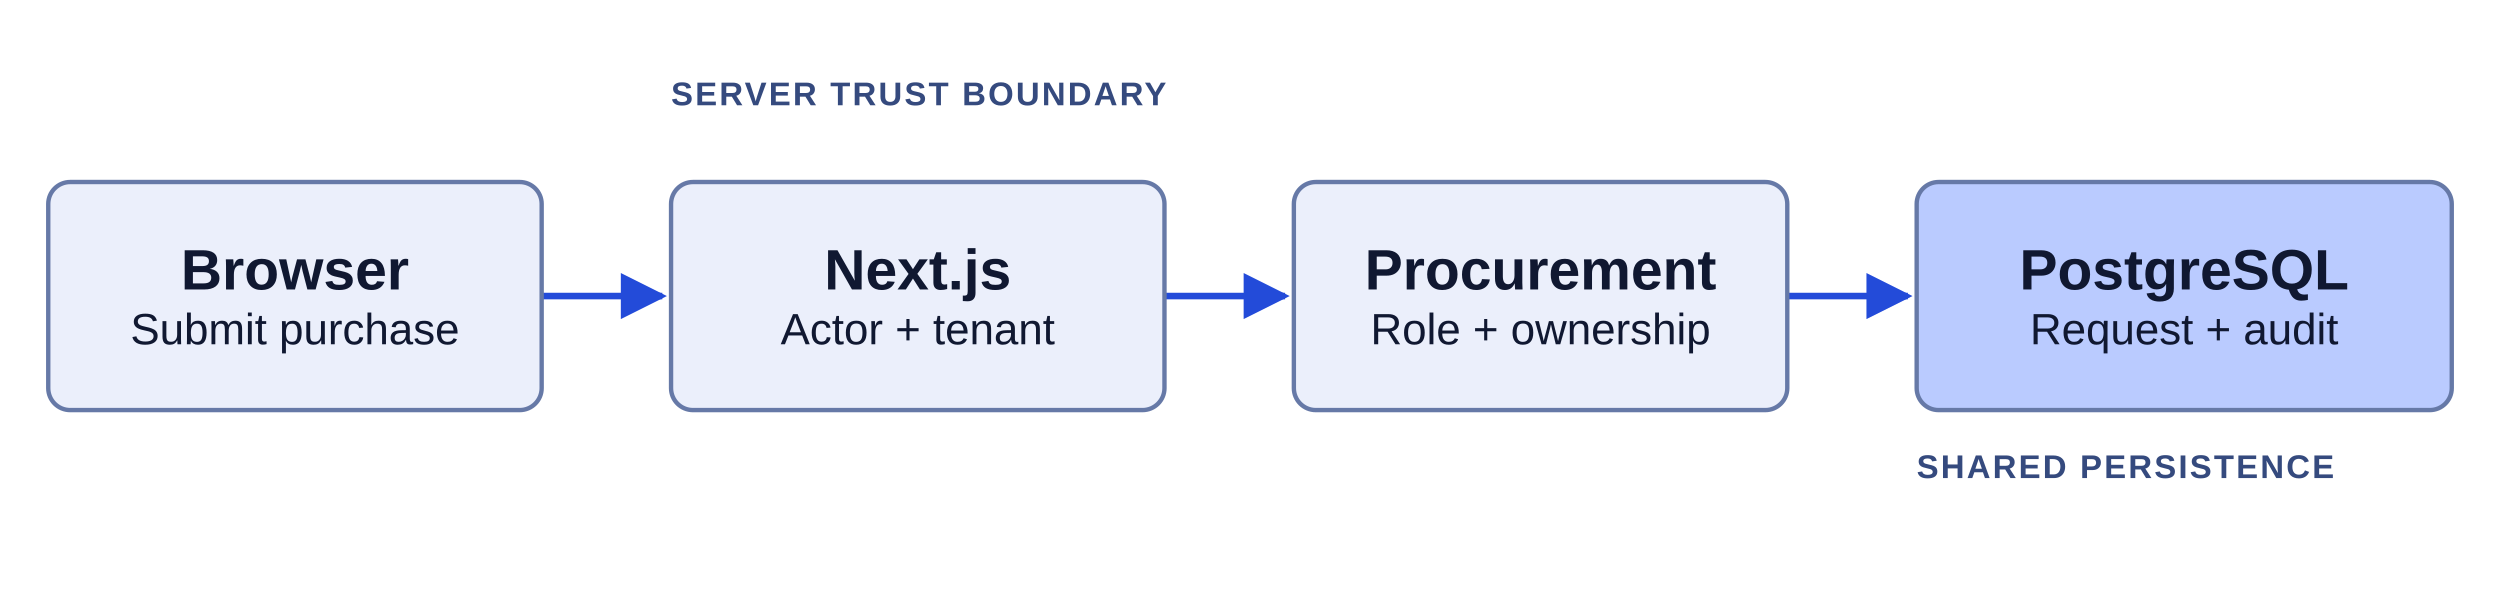
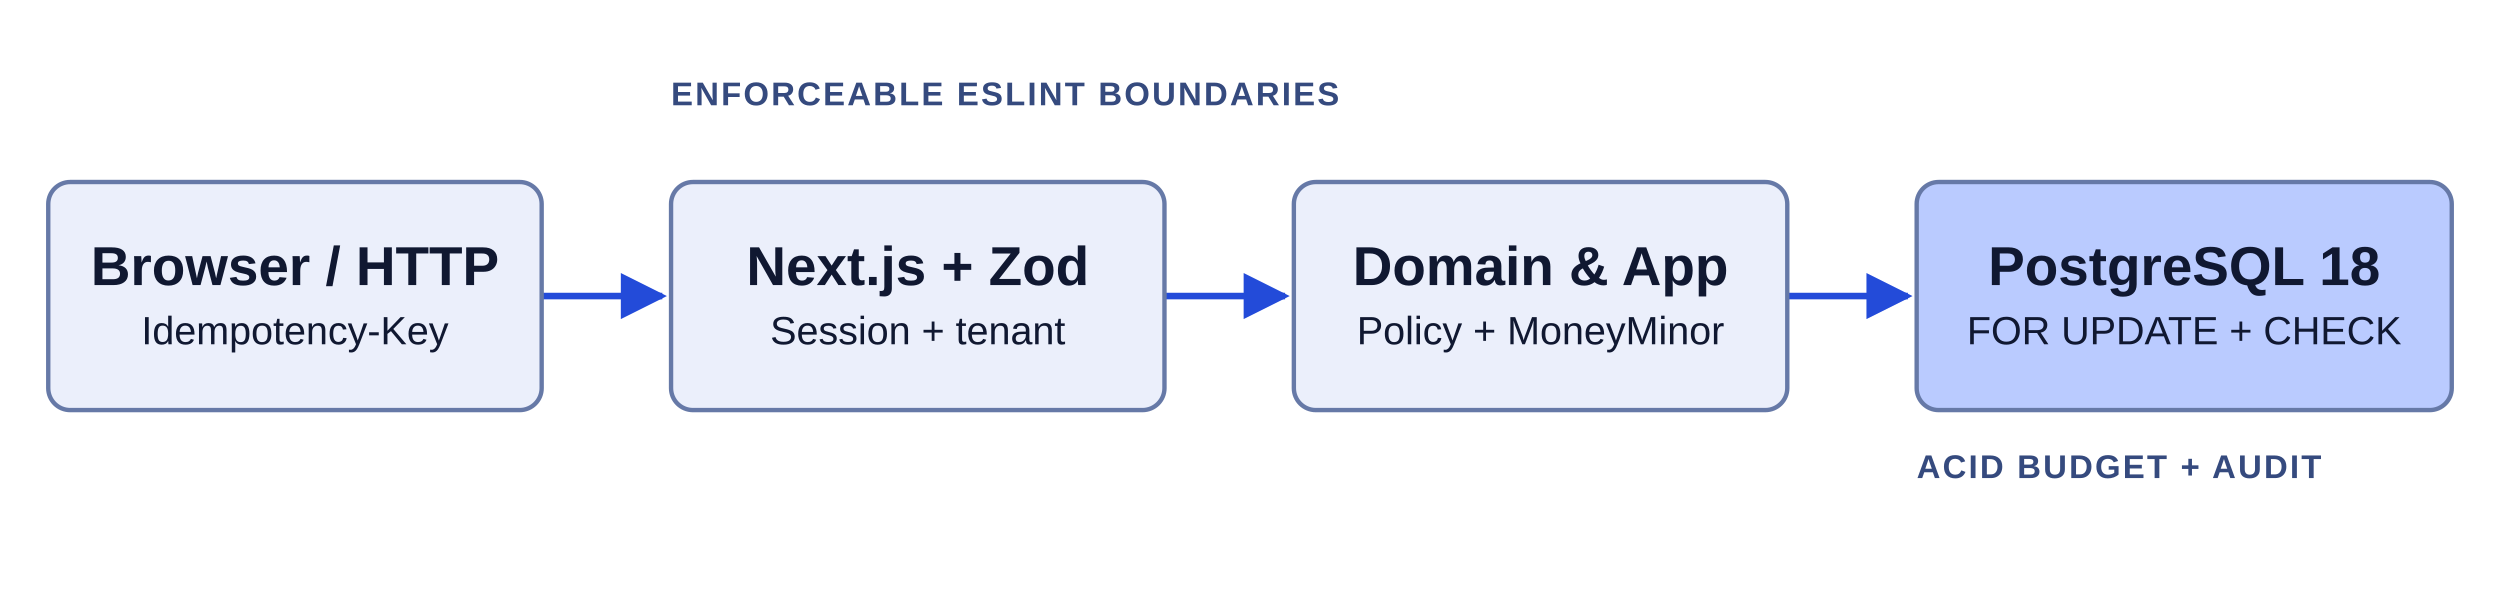
<svg xmlns="http://www.w3.org/2000/svg" viewBox="0 0 1140 272">
  <defs>
    <marker id="arrow" viewBox="0 0 10 10" refX="9" refY="5" markerWidth="7" markerHeight="7" orient="auto">
      <path d="M 0 0 L 10 5 L 0 10 z" fill="#234bd9" />
    </marker>
  </defs>
  <g stroke="#234bd9" stroke-width="3" marker-end="url(#arrow)">
    <path d="M247 135 L302 135" />
    <path d="M531 135 L586 135" />
    <path d="M815 135 L870 135" />
  </g>
  <g font-family="Arial, sans-serif" fill="#101831">
    <rect x="22" y="83" width="225" height="104" rx="10" fill="#ebeffb" stroke="#6679a7" stroke-width="2" />
-     <text x="134.5" y="132" text-anchor="middle" font-weight="700" font-size="26">Browser</text>
-     <text x="134.5" y="157" text-anchor="middle" font-size="20">Submit purchase</text>
+     <text x="134.5" y="130" text-anchor="middle" font-weight="700" font-size="25">Browser / HTTP</text>
+     <text x="134.5" y="157" text-anchor="middle" font-size="18">Idempotency-Key</text>
    <rect x="306" y="83" width="225" height="104" rx="10" fill="#ebeffb" stroke="#6679a7" stroke-width="2" />
-     <text x="418.5" y="132" text-anchor="middle" font-weight="700" font-size="26">Next.js</text>
-     <text x="418.5" y="157" text-anchor="middle" font-size="20">Actor + tenant</text>
+     <text x="418.5" y="130" text-anchor="middle" font-weight="700" font-size="25">Next.js + Zod</text>
+     <text x="418.5" y="157" text-anchor="middle" font-size="18">Session + tenant</text>
    <rect x="590" y="83" width="225" height="104" rx="10" fill="#ebeffb" stroke="#6679a7" stroke-width="2" />
-     <text x="702.5" y="132" text-anchor="middle" font-weight="700" font-size="26">Procurement</text>
-     <text x="702.5" y="157" text-anchor="middle" font-size="20">Role + ownership</text>
+     <text x="702.5" y="130" text-anchor="middle" font-weight="700" font-size="25">Domain &amp; App</text>
+     <text x="702.5" y="157" text-anchor="middle" font-size="18">Policy + MoneyMinor</text>
    <rect x="874" y="83" width="244" height="104" rx="10" fill="#bacbff" stroke="#6679a7" stroke-width="2" />
-     <text x="996" y="132" text-anchor="middle" font-weight="700" font-size="26">PostgreSQL</text>
-     <text x="996" y="157" text-anchor="middle" font-size="20">Request + audit</text>
-     <text x="306" y="48" fill="#354a7e" font-size="15" font-weight="700" letter-spacing="1">SERVER TRUST BOUNDARY</text>
-     <text x="874" y="218" fill="#354a7e" font-size="15" font-weight="700" letter-spacing="1">SHARED PERSISTENCE</text>
+     <text x="996" y="130" text-anchor="middle" font-weight="700" font-size="25">PostgreSQL 18</text>
+     <text x="996" y="157" text-anchor="middle" font-size="18">FOR UPDATE + CHECK</text>
+     <text x="306" y="48" fill="#354a7e" font-size="15" font-weight="700" letter-spacing="1">ENFORCEABLE ESLINT BOUNDARIES</text>
+     <text x="874" y="218" fill="#354a7e" font-size="15" font-weight="700" letter-spacing="1">ACID BUDGET + AUDIT</text>
  </g>
</svg>
